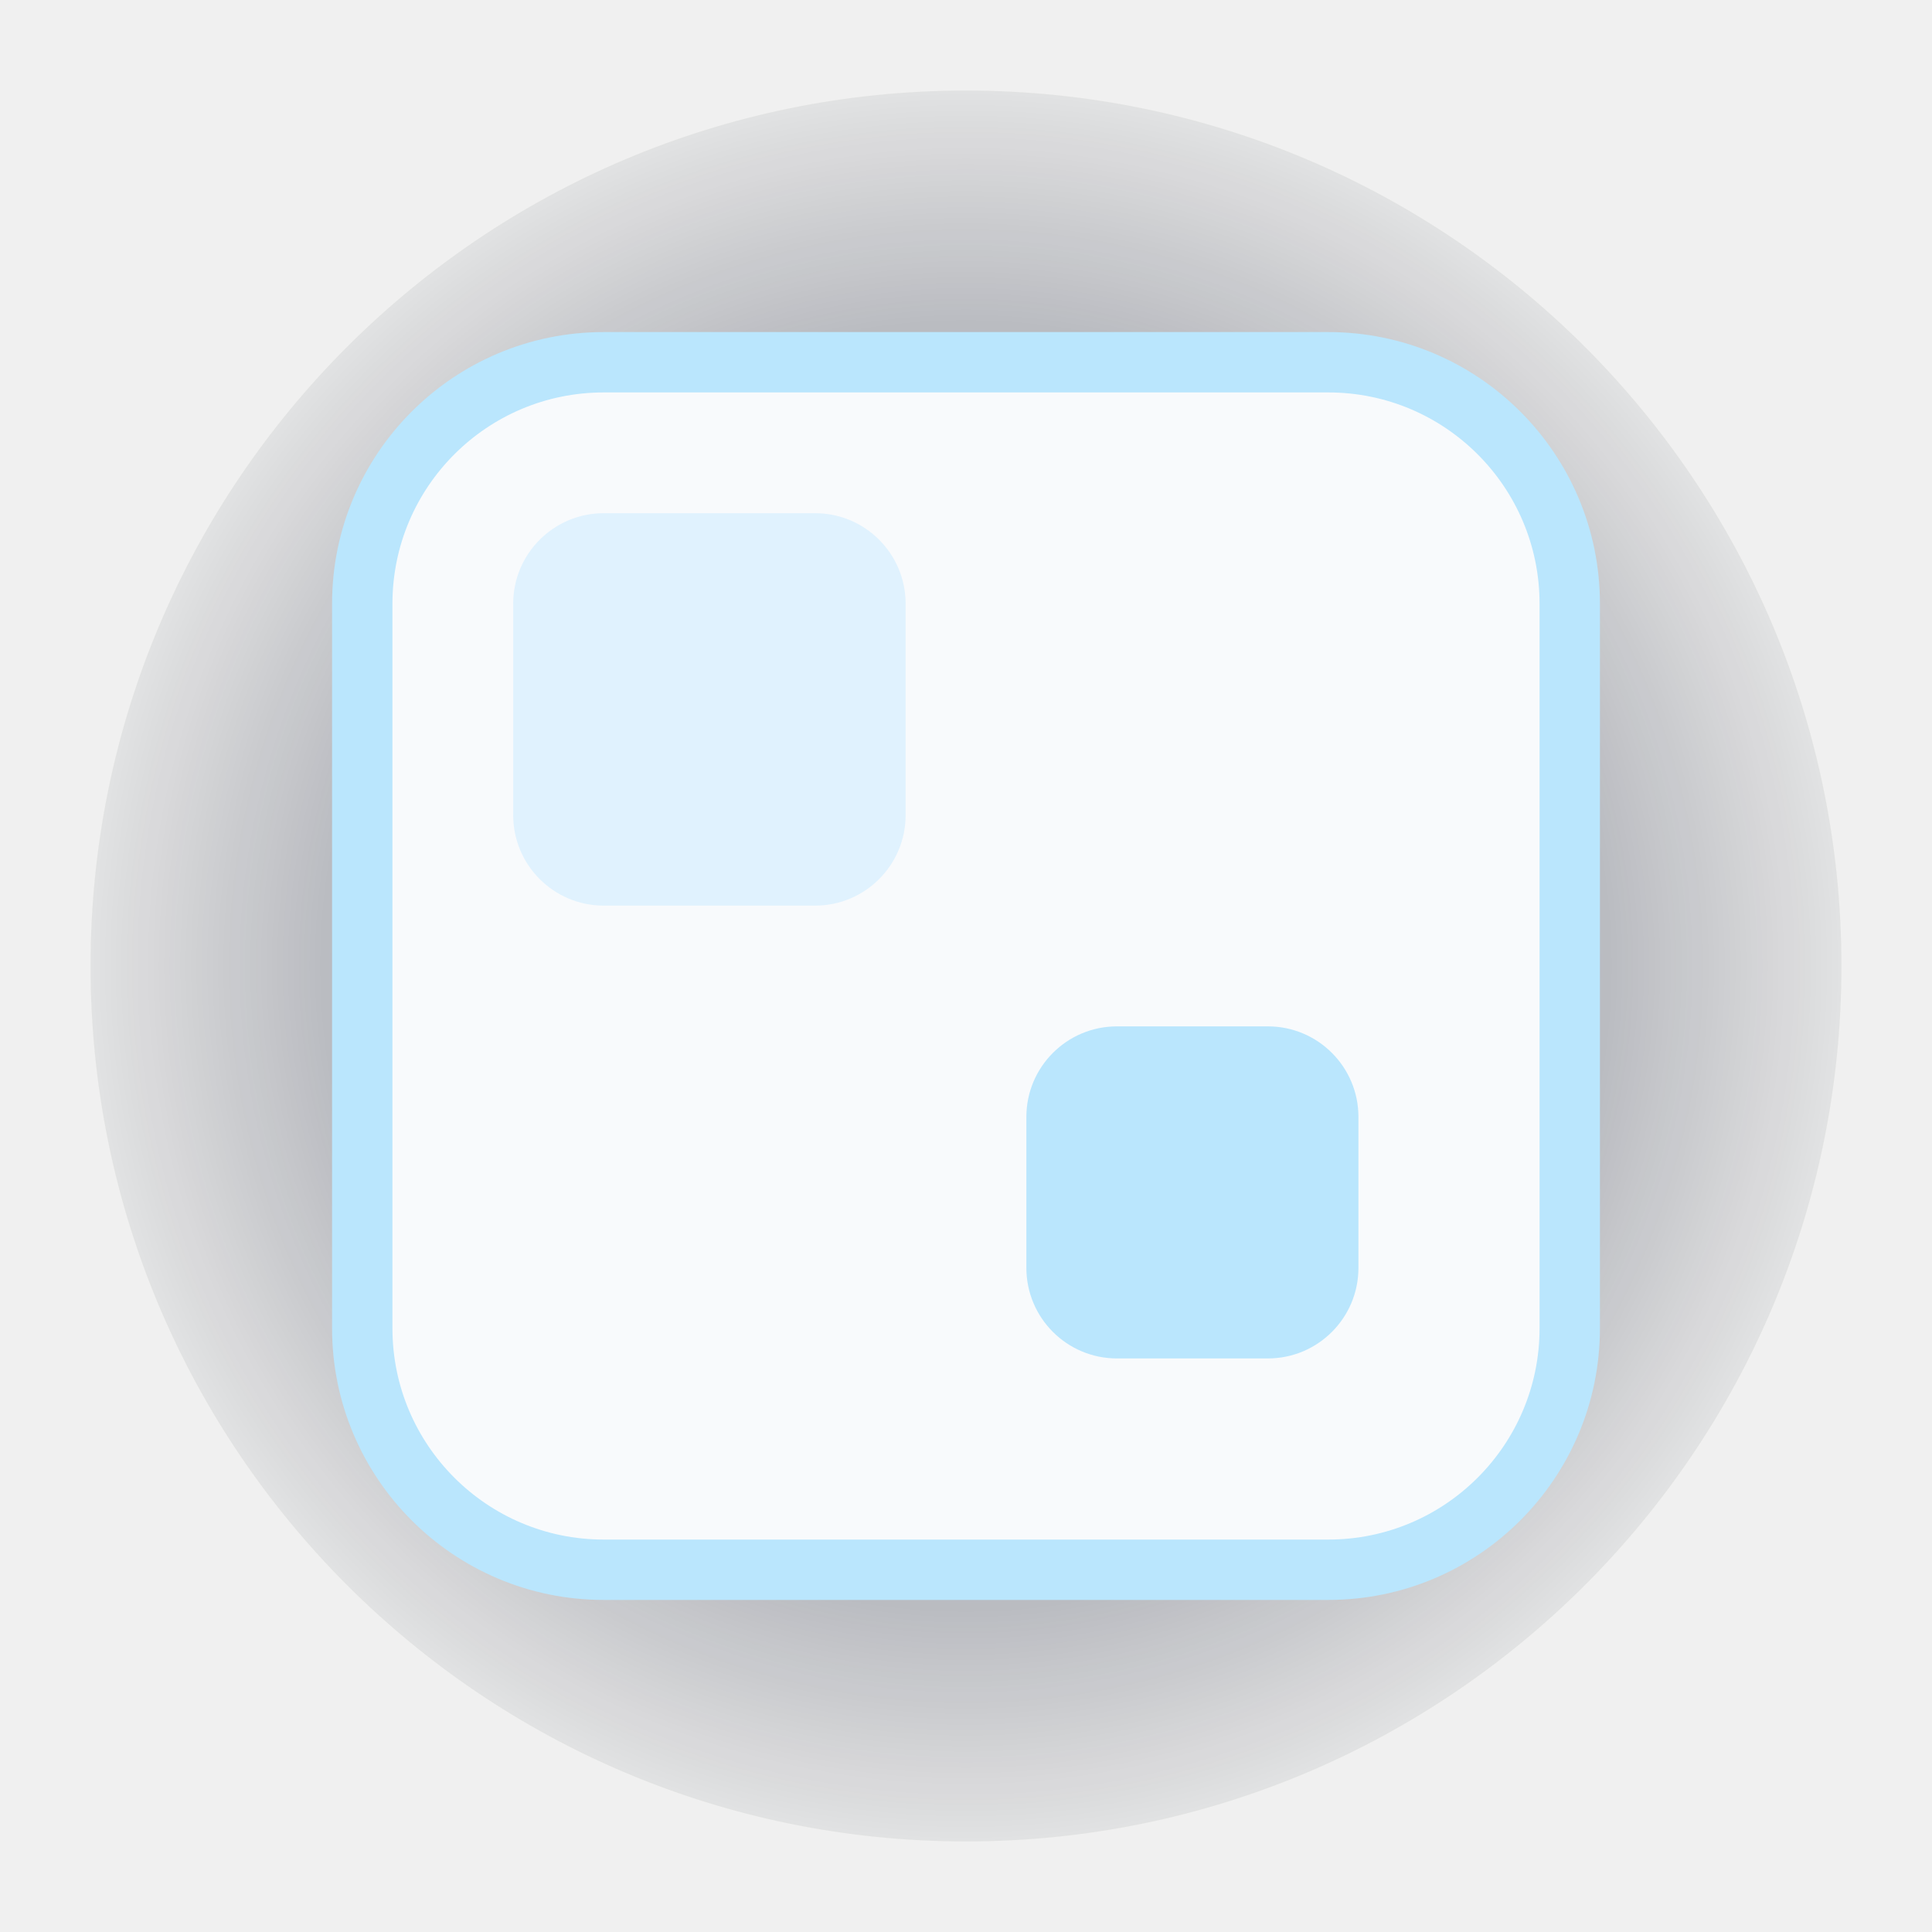
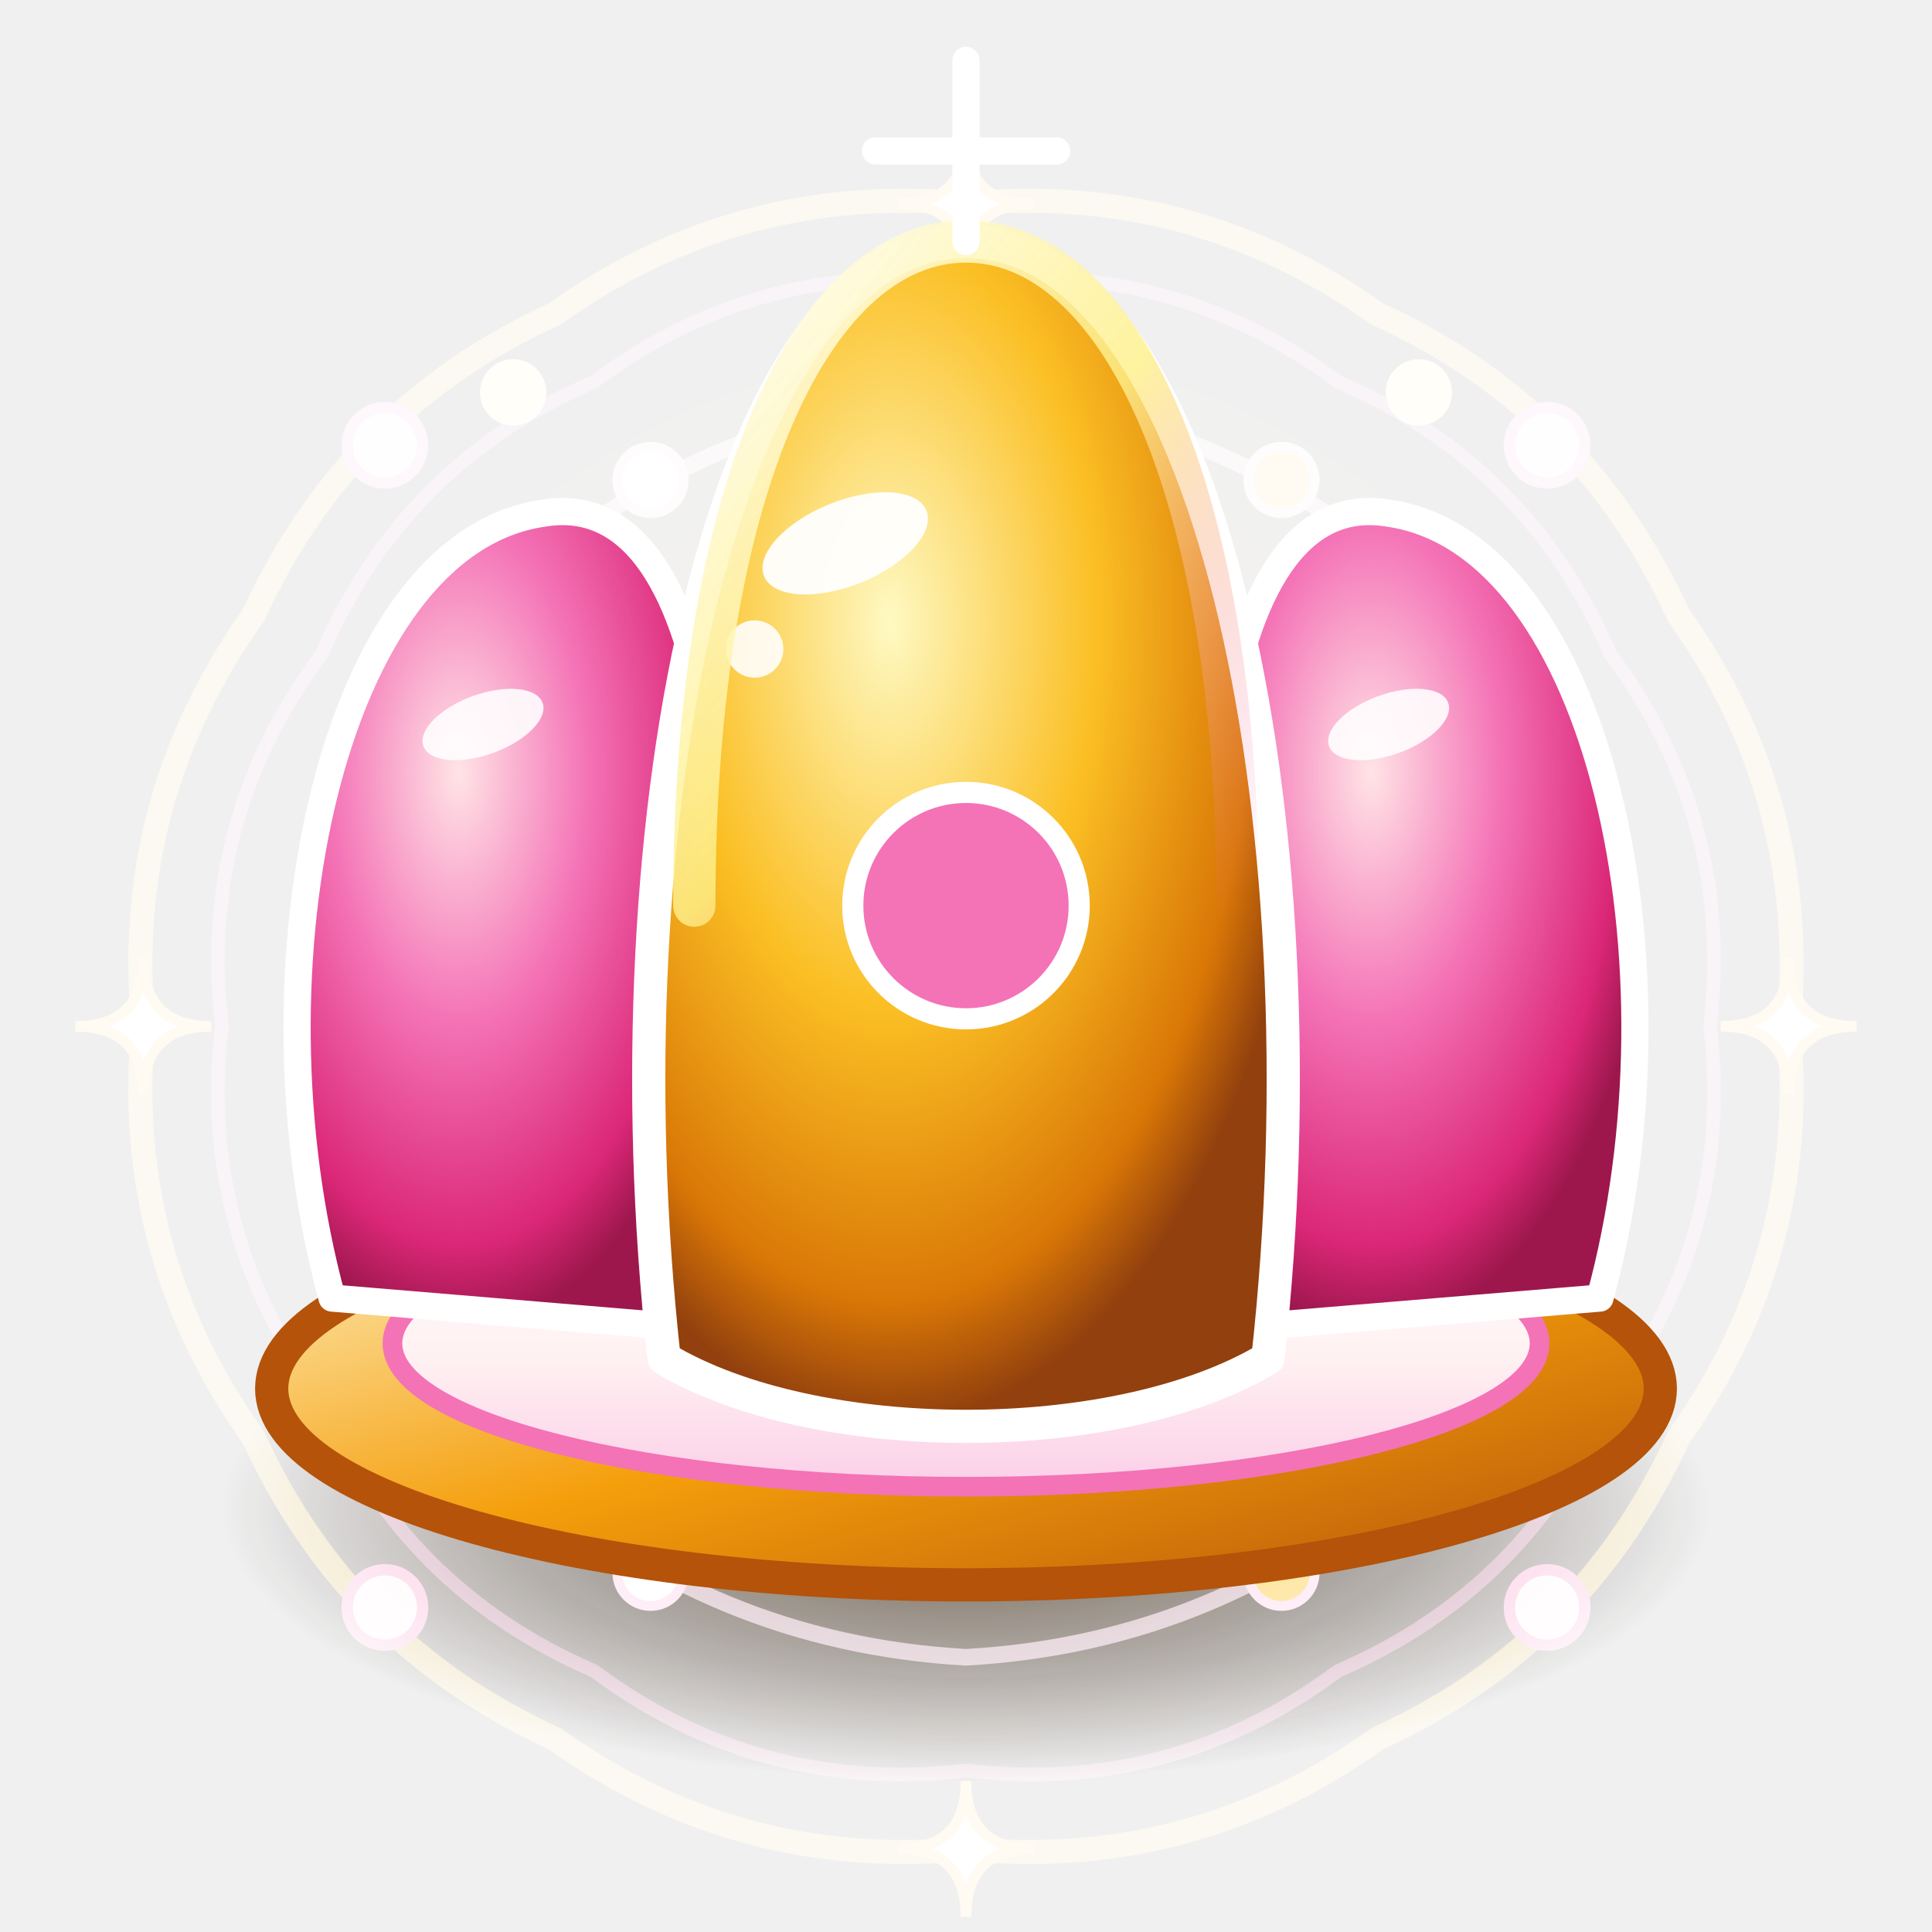
- <svg xmlns="http://www.w3.org/2000/svg" viewBox="0 0 128 128" fill="none">
+ <svg xmlns="http://www.w3.org/2000/svg" viewBox="0 0 128 128" fill="none" data-rig-id="obstacle-sugar-rig" data-root-anchor="64,96" data-has-aura="true">
  <defs>
-     <radialGradient id="bgGlow" cx="50%" cy="50%" r="55%">
-       <stop offset="0%" stop-color="#172554" stop-opacity="0.7" />
-       <stop offset="100%" stop-color="#030712" stop-opacity="0" />
+     <radialGradient id="os-shadow" cx="50%" cy="50%" r="50%">
+       <stop offset="0%" stop-color="#23120b" stop-opacity="0.72" />
+       <stop offset="65%" stop-color="#23120b" stop-opacity="0.28" />
+       <stop offset="100%" stop-color="#23120b" stop-opacity="0" />
    </radialGradient>
-     <linearGradient id="cyanArmor" x1="0%" y1="0%" x2="100%" y2="100%">
-       <stop offset="0%" stop-color="#38bdf8" />
-       <stop offset="50%" stop-color="#0284c7" />
-       <stop offset="100%" stop-color="#0f172a" />
+     <radialGradient id="os-aura" cx="50%" cy="50%" r="50%">
+       <stop offset="0%" stop-color="#f472b6" stop-opacity="0.38" />
+       <stop offset="55%" stop-color="#fbbf24" stop-opacity="0.16" />
+       <stop offset="100%" stop-color="#23120b" stop-opacity="0" />
+     </radialGradient>
+     <linearGradient id="os-wafer" x1="0%" y1="0%" x2="100%" y2="100%">
+       <stop offset="0%" stop-color="#fef3c7" />
+       <stop offset="50%" stop-color="#f59e0b" />
+       <stop offset="100%" stop-color="#b45309" />
    </linearGradient>
-     <linearGradient id="goldArmor" x1="0%" y1="0%" x2="100%" y2="100%">
-       <stop offset="0%" stop-color="#fef08a" />
-       <stop offset="45%" stop-color="#fbbf24" />
+     <linearGradient id="os-frosting" x1="0%" y1="0%" x2="0%" y2="100%">
+       <stop offset="0%" stop-color="#ffffff" />
+       <stop offset="55%" stop-color="#fff1f2" />
+       <stop offset="100%" stop-color="#fbcfe8" />
+     </linearGradient>
+     <radialGradient id="os-custard" cx="38%" cy="32%" r="68%">
+       <stop offset="0%" stop-color="#fef9c3" />
+       <stop offset="48%" stop-color="#fbbf24" />
+       <stop offset="85%" stop-color="#d97706" />
      <stop offset="100%" stop-color="#92400e" />
+     </radialGradient>
+     <radialGradient id="os-berry" cx="38%" cy="32%" r="68%">
+       <stop offset="0%" stop-color="#ffe4e6" />
+       <stop offset="45%" stop-color="#f472b6" />
+       <stop offset="85%" stop-color="#db2777" />
+       <stop offset="100%" stop-color="#9d174d" />
+     </radialGradient>
+     <linearGradient id="os-caramel" x1="0%" y1="0%" x2="0%" y2="100%">
+       <stop offset="0%" stop-color="#b45309" />
+       <stop offset="55%" stop-color="#78350f" />
+       <stop offset="100%" stop-color="#451a03" />
    </linearGradient>
-     <linearGradient id="crimsonArmor" x1="0%" y1="0%" x2="100%" y2="100%">
-       <stop offset="0%" stop-color="#fca5a5" />
-       <stop offset="50%" stop-color="#ef4444" />
-       <stop offset="100%" stop-color="#7f1d1d" />
-     </linearGradient>
-     <linearGradient id="bioGreen" x1="0%" y1="0%" x2="100%" y2="100%">
-       <stop offset="0%" stop-color="#6ee7b7" />
-       <stop offset="50%" stop-color="#10b981" />
-       <stop offset="100%" stop-color="#064e3b" />
-     </linearGradient>
-     <linearGradient id="steelGrad" x1="0%" y1="0%" x2="100%" y2="100%">
-       <stop offset="0%" stop-color="#f1f5f9" />
-       <stop offset="50%" stop-color="#64748b" />
-       <stop offset="100%" stop-color="#1e293b" />
+     <linearGradient id="os-rim" x1="0%" y1="0%" x2="100%" y2="100%">
+       <stop offset="0%" stop-color="#ffffff" stop-opacity="0.96" />
+       <stop offset="50%" stop-color="#fef08a" stop-opacity="0.82" />
+       <stop offset="100%" stop-color="#f472b6" stop-opacity="0" />
    </linearGradient>
  </defs>
-   <circle cx="64" cy="64" r="58" fill="url(#bgGlow)" />
-   <rect x="24" y="24" width="80" height="80" rx="16" fill="#f8fafc" stroke="#bae6fd" stroke-width="4" />
-   <rect x="34" y="34" width="26" height="26" rx="6" fill="#e0f2fe" />
-   <rect x="68" y="68" width="22" height="22" rx="6" fill="#bae6fd" />
+   <g id="part-shadow-cast" data-pivot="64,100" data-parent="root" data-z-index="1" data-blend="multiply" style="mix-blend-mode: multiply">
+     <ellipse cx="64" cy="100" rx="50" ry="18" fill="url(#os-shadow)" />
+   </g>
+   <g id="part-aura-ring-outer" data-pivot="64,68" data-parent="root" data-z-index="4" data-blend="screen" data-motion="spin-cw" style="mix-blend-mode: screen">
+     <circle cx="64" cy="68" r="58" fill="url(#os-aura)" />
+     <path fill="none" stroke="#fbbf24" stroke-width="1.6" stroke-opacity="0.78" d="M118.5,68 Q119.93,82.99 111.2,95.25 Q104.94,108.94 91.25,115.2 Q78.99,123.93 64,122.5 Q49.01,123.93 36.75,115.2 Q23.06,108.94 16.8,95.25 Q8.07,82.99 9.5,68 Q8.07,53.01 16.8,40.75 Q23.06,27.06 36.75,20.8 Q49.01,12.07 64,13.5 Q78.99,12.07 91.25,20.8 Q104.94,27.06 111.2,40.75 Q119.93,53.01 118.5,68 Z" stroke-linecap="round" stroke-linejoin="round" />
+     <path fill="none" stroke="#f472b6" stroke-width="0.9" stroke-opacity="0.62" d="M113.3,68 Q114.9,81.64 106.7,92.65 Q101.26,105.26 88.65,110.7 Q77.64,118.9 64,117.3 Q50.36,118.9 39.35,110.7 Q26.74,105.26 21.3,92.65 Q13.1,81.64 14.7,68 Q13.1,54.36 21.3,43.35 Q26.74,30.74 39.35,25.3 Q50.36,17.1 64,18.7 Q77.64,17.1 88.65,25.3 Q101.26,30.74 106.7,43.35 Q114.9,54.36 113.3,68 Z" stroke-linecap="round" stroke-linejoin="round" />
+     <path d="M 118.5 63.5 Q 118.5 68 123 68 Q 118.5 68 118.5 72.5 Q 118.5 68 114 68 Q 118.5 68 118.5 63.5 Z" fill="#ffffff" stroke="#fbbf24" stroke-width="0.7" />
+     <path d="M 64 118 Q 64 122.5 68.5 122.5 Q 64 122.5 64 127 Q 64 122.5 59.5 122.5 Q 64 122.5 64 118 Z" fill="#ffffff" stroke="#fbbf24" stroke-width="0.7" />
+     <path d="M 9.5 63.5 Q 9.5 68 14 68 Q 9.5 68 9.5 72.5 Q 9.5 68 5 68 Q 9.5 68 9.5 63.5 Z" fill="#ffffff" stroke="#fbbf24" stroke-width="0.7" />
+     <path d="M 64 9 Q 64 13.5 68.5 13.5 Q 64 13.5 64 18 Q 64 13.5 59.5 13.5 Q 64 13.5 64 9 Z" fill="#ffffff" stroke="#fbbf24" stroke-width="0.7" />
+     <circle cx="102.5" cy="106.5" r="2.5" fill="#fff1f2" stroke="#f472b6" stroke-width="0.75" />
+     <circle cx="25.5" cy="106.5" r="2.5" fill="#fff1f2" stroke="#f472b6" stroke-width="0.75" />
+     <circle cx="25.5" cy="29.5" r="2.5" fill="#fff1f2" stroke="#f472b6" stroke-width="0.75" />
+     <circle cx="102.5" cy="29.5" r="2.5" fill="#fff1f2" stroke="#f472b6" stroke-width="0.75" />
+   </g>
+   <g id="part-aura-ring-inner" data-pivot="64,68" data-parent="root" data-z-index="5" data-blend="screen" data-motion="spin-ccw" style="mix-blend-mode: screen">
+     <path fill="none" stroke="#fbcfe8" stroke-width="1.1" stroke-opacity="0.74" d="M105.8,68 Q104.84,84.91 93.56,97.56 Q80.91,108.84 64,109.8 Q47.09,108.84 34.44,97.56 Q23.16,84.91 22.2,68 Q23.16,51.09 34.44,38.44 Q47.09,27.16 64,26.2 Q80.91,27.16 93.56,38.44 Q104.84,51.09 105.8,68 Z" stroke-linecap="round" stroke-linejoin="round" />
+     <circle cx="105.8" cy="68" r="2.2" fill="#ffffff" stroke="#fbcfe8" stroke-width="0.65" />
+     <circle cx="84.9" cy="104.2" r="2.2" fill="#fbbf24" stroke="#fbcfe8" stroke-width="0.65" />
+     <circle cx="43.1" cy="104.2" r="2.2" fill="#ffffff" stroke="#fbcfe8" stroke-width="0.65" />
+     <circle cx="22.2" cy="68" r="2.2" fill="#fbbf24" stroke="#fbcfe8" stroke-width="0.65" />
+     <circle cx="43.1" cy="31.8" r="2.2" fill="#ffffff" stroke="#fbcfe8" stroke-width="0.65" />
+     <circle cx="84.9" cy="31.8" r="2.2" fill="#fbbf24" stroke="#fbcfe8" stroke-width="0.65" />
+     <path d="M93.56,93.56 Q95.06,96.06 97.56,97.56 Q95.06,99.06 93.56,101.56 Q92.06,99.06 89.56,97.56 Q92.06,96.06 93.56,93.56 Z" fill="#ffffff" stroke="#fbcfe8" stroke-width="0.75" />
+     <path d="M34.44,93.56 Q35.94,96.06 38.44,97.56 Q35.94,99.06 34.44,101.56 Q32.94,99.06 30.44,97.56 Q32.94,96.06 34.44,93.56 Z" fill="#ffffff" stroke="#fbcfe8" stroke-width="0.75" />
+     <path d="M34.44,34.44 Q35.94,36.94 38.44,38.44 Q35.94,39.94 34.44,42.44 Q32.94,39.94 30.44,38.44 Q32.94,36.94 34.44,34.44 Z" fill="#ffffff" stroke="#fbcfe8" stroke-width="0.75" />
+     <path d="M93.56,34.44 Q95.06,36.94 97.56,38.44 Q95.06,39.94 93.56,42.44 Q92.06,39.94 89.56,38.44 Q92.06,36.94 93.56,34.44 Z" fill="#ffffff" stroke="#fbcfe8" stroke-width="0.75" />
+   </g>
+   <g id="part-sugar-pedestal" data-pivot="64,92" data-parent="root" data-z-index="14" data-blend="normal">
+     <ellipse cx="64" cy="92" rx="46" ry="13" fill="url(#os-wafer)" stroke="#b45309" stroke-width="2.2" />
+     <ellipse cx="64" cy="89" rx="38" ry="9.5" fill="url(#os-frosting)" stroke="#f472b6" stroke-width="1.3" />
+   </g>
+   <g id="part-crystal-shard-left" data-pivot="38,76" data-parent="part-sugar-pedestal" data-z-index="22" data-blend="normal" data-motion="rotate-sym-left">
+     <path d="M22 86 C16 64 22 36 36 34 C48 32 50 58 46 88 Z" fill="url(#os-berry)" stroke="#ffffff" stroke-width="1.8" stroke-linejoin="round" />
+     <ellipse cx="32" cy="48" rx="4.2" ry="2.0" transform="rotate(-20 32 48)" fill="#ffffff" fill-opacity="0.88" />
+   </g>
+   <g id="part-crystal-shard-right" data-pivot="90,76" data-parent="part-sugar-pedestal" data-z-index="24" data-blend="normal" data-motion="rotate-sym-right">
+     <path d="M82 88 C78 58 80 32 92 34 C106 36 112 64 106 86 Z" fill="url(#os-berry)" stroke="#ffffff" stroke-width="1.8" stroke-linejoin="round" />
+     <ellipse cx="92" cy="48" rx="4.2" ry="2.0" transform="rotate(-20 92 48)" fill="#ffffff" fill-opacity="0.88" />
+   </g>
+   <g id="part-crystal-spire-center" data-pivot="64,78" data-parent="part-sugar-pedestal" data-z-index="32" data-blend="normal">
+     <path d="M44 90 C40 54 48 16 64 16 C80 16 88 54 84 90 C74 96 54 96 44 90 Z" fill="url(#os-custard)" stroke="#ffffff" stroke-width="2.2" stroke-linejoin="round" />
+     <circle cx="64" cy="60" r="7.5" fill="#f472b6" stroke="#ffffff" stroke-width="1.4" />
+     <ellipse cx="56" cy="36" rx="5.8" ry="2.8" transform="rotate(-22 56 36)" fill="#ffffff" fill-opacity="0.94" />
+     <circle cx="50" cy="43" r="1.9" fill="#ffffff" fill-opacity="0.88" />
+   </g>
+   <g id="part-light-rim-sugar" data-pivot="64,54" data-parent="part-crystal-spire-center" data-z-index="45" data-blend="plus-lighter" style="mix-blend-mode: plus-lighter">
+     <path d="M46 60 C46 32 54 16 64 16 C74 16 82 32 82 60" stroke="url(#os-rim)" stroke-width="2.8" stroke-linecap="round" />
+   </g>
+   <g id="part-aura-corona-top" data-pivot="64,14" data-parent="root" data-z-index="65" data-blend="screen" data-motion="pulse-breathe" style="mix-blend-mode: screen">
+     <path d="M64 4 L64 16 M58 10 L70 10" stroke="#ffffff" stroke-width="1.8" stroke-linecap="round" />
+     <circle cx="34" cy="26" r="2.2" fill="#fef08a" />
+     <circle cx="94" cy="26" r="2.2" fill="#fef08a" />
+   </g>
</svg>
